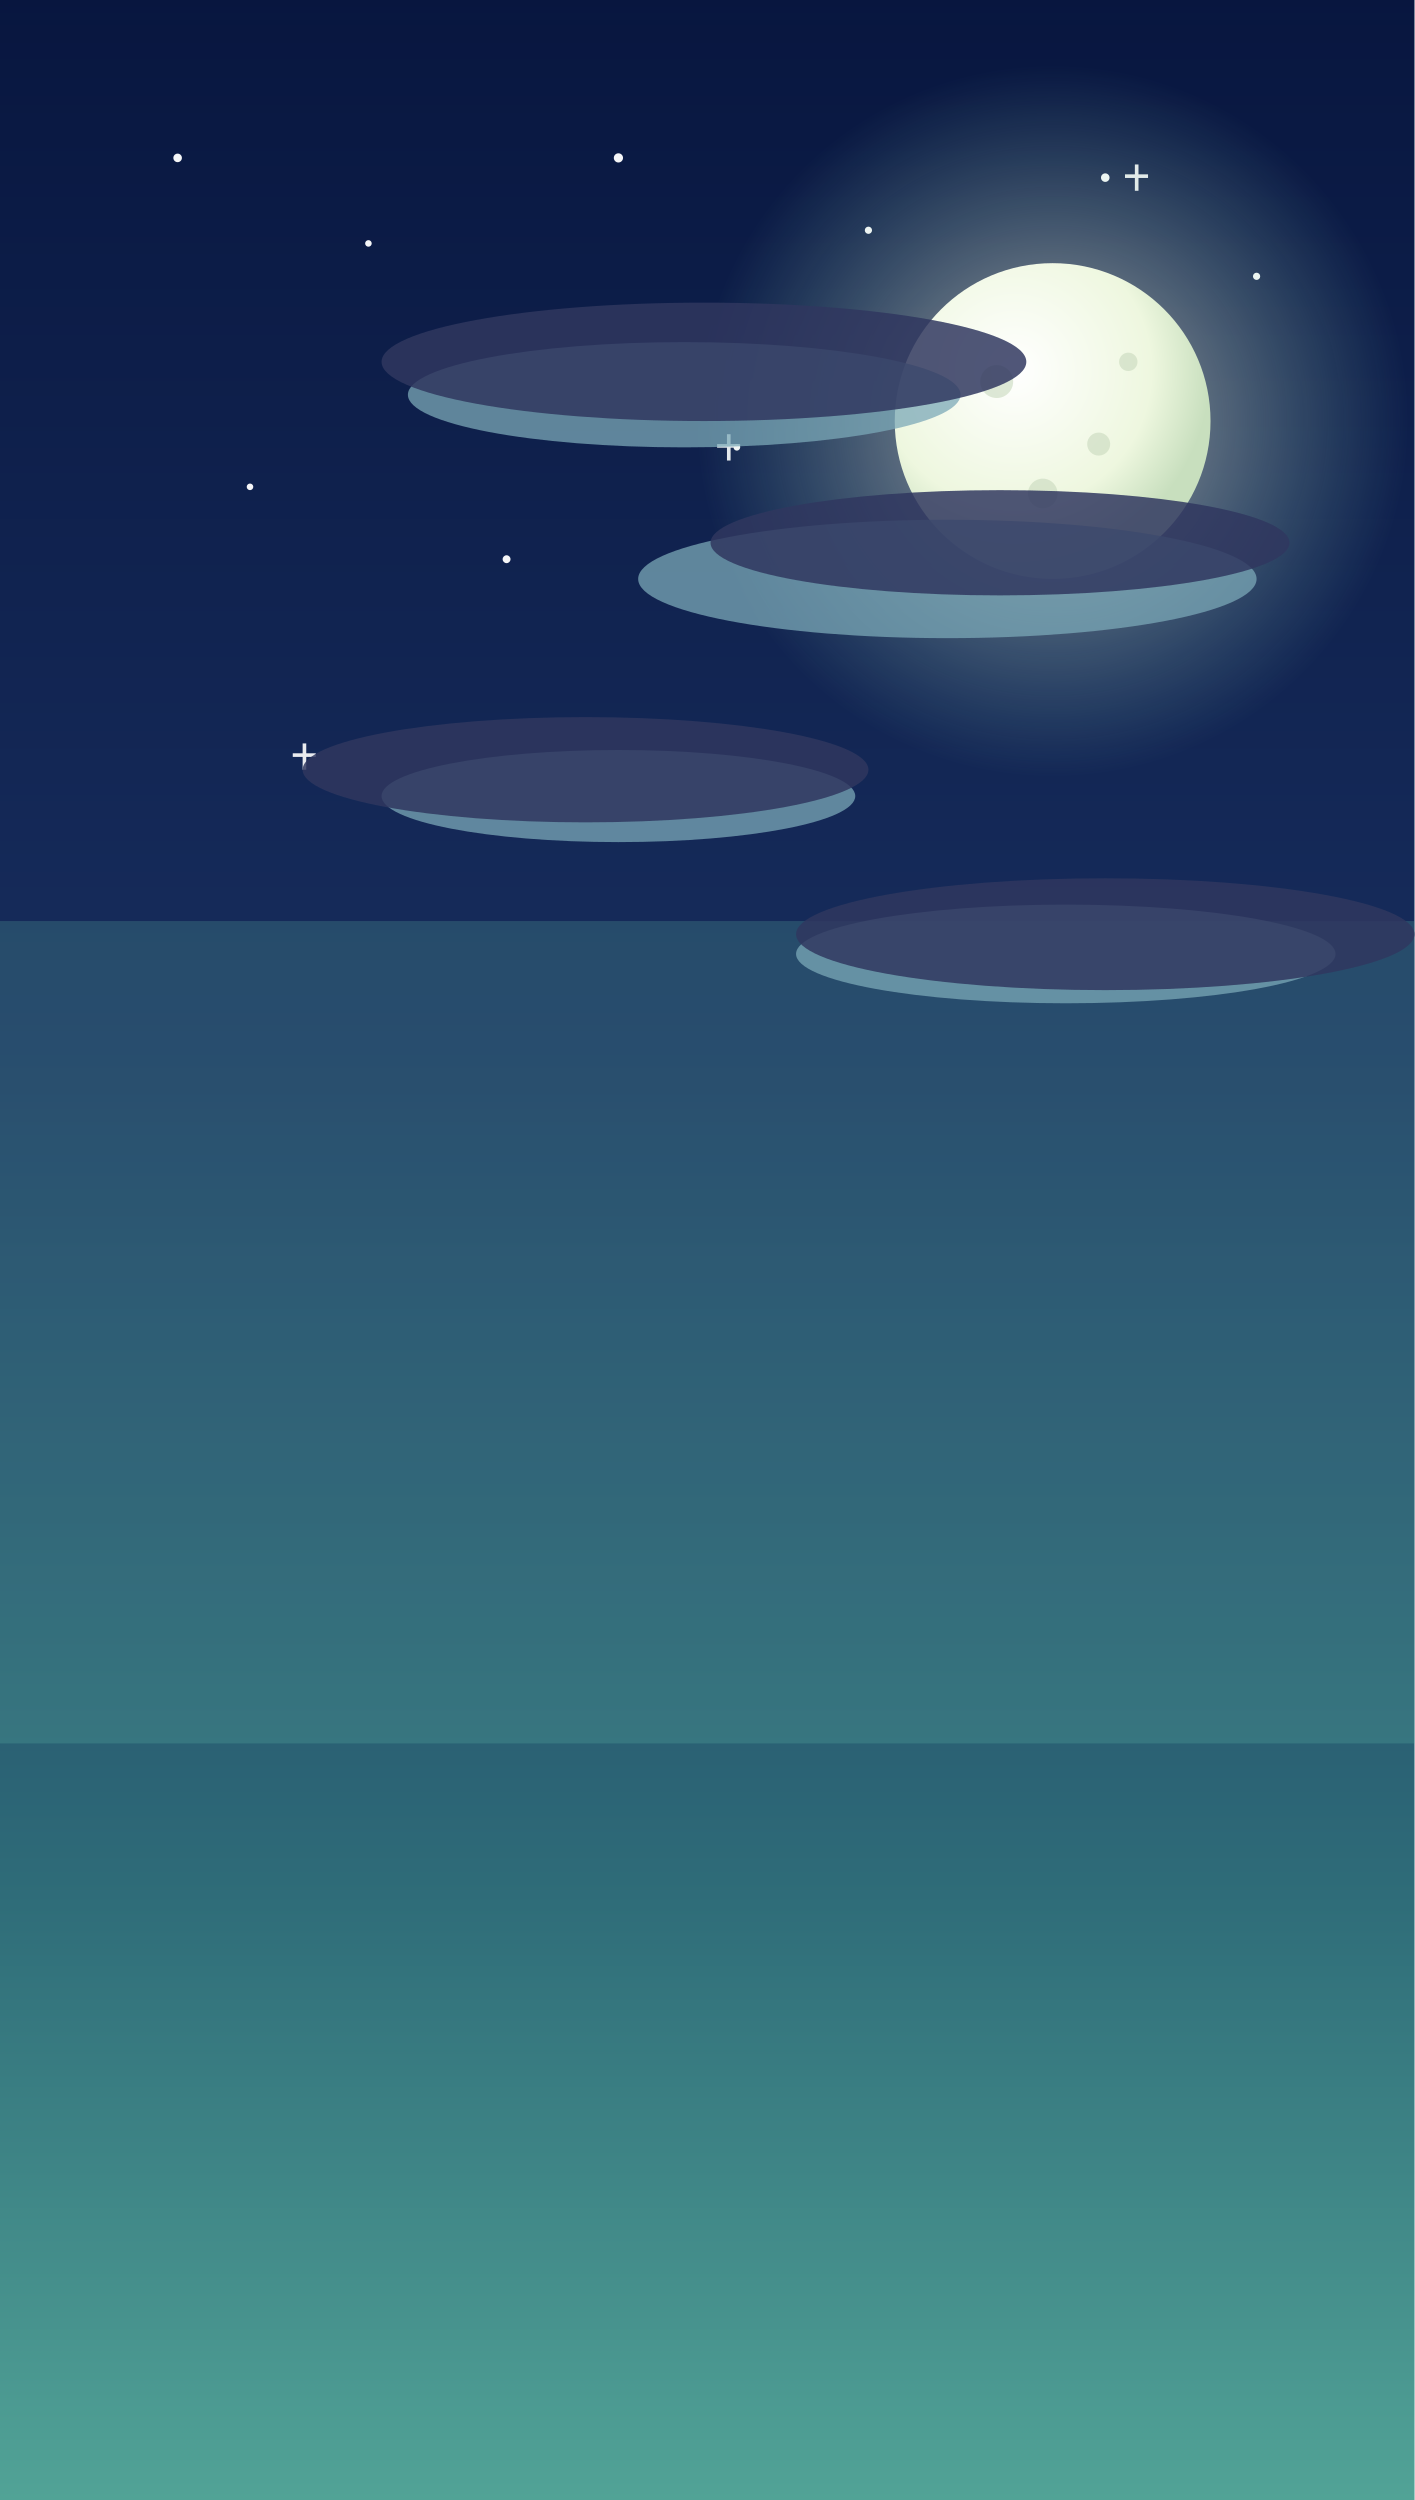
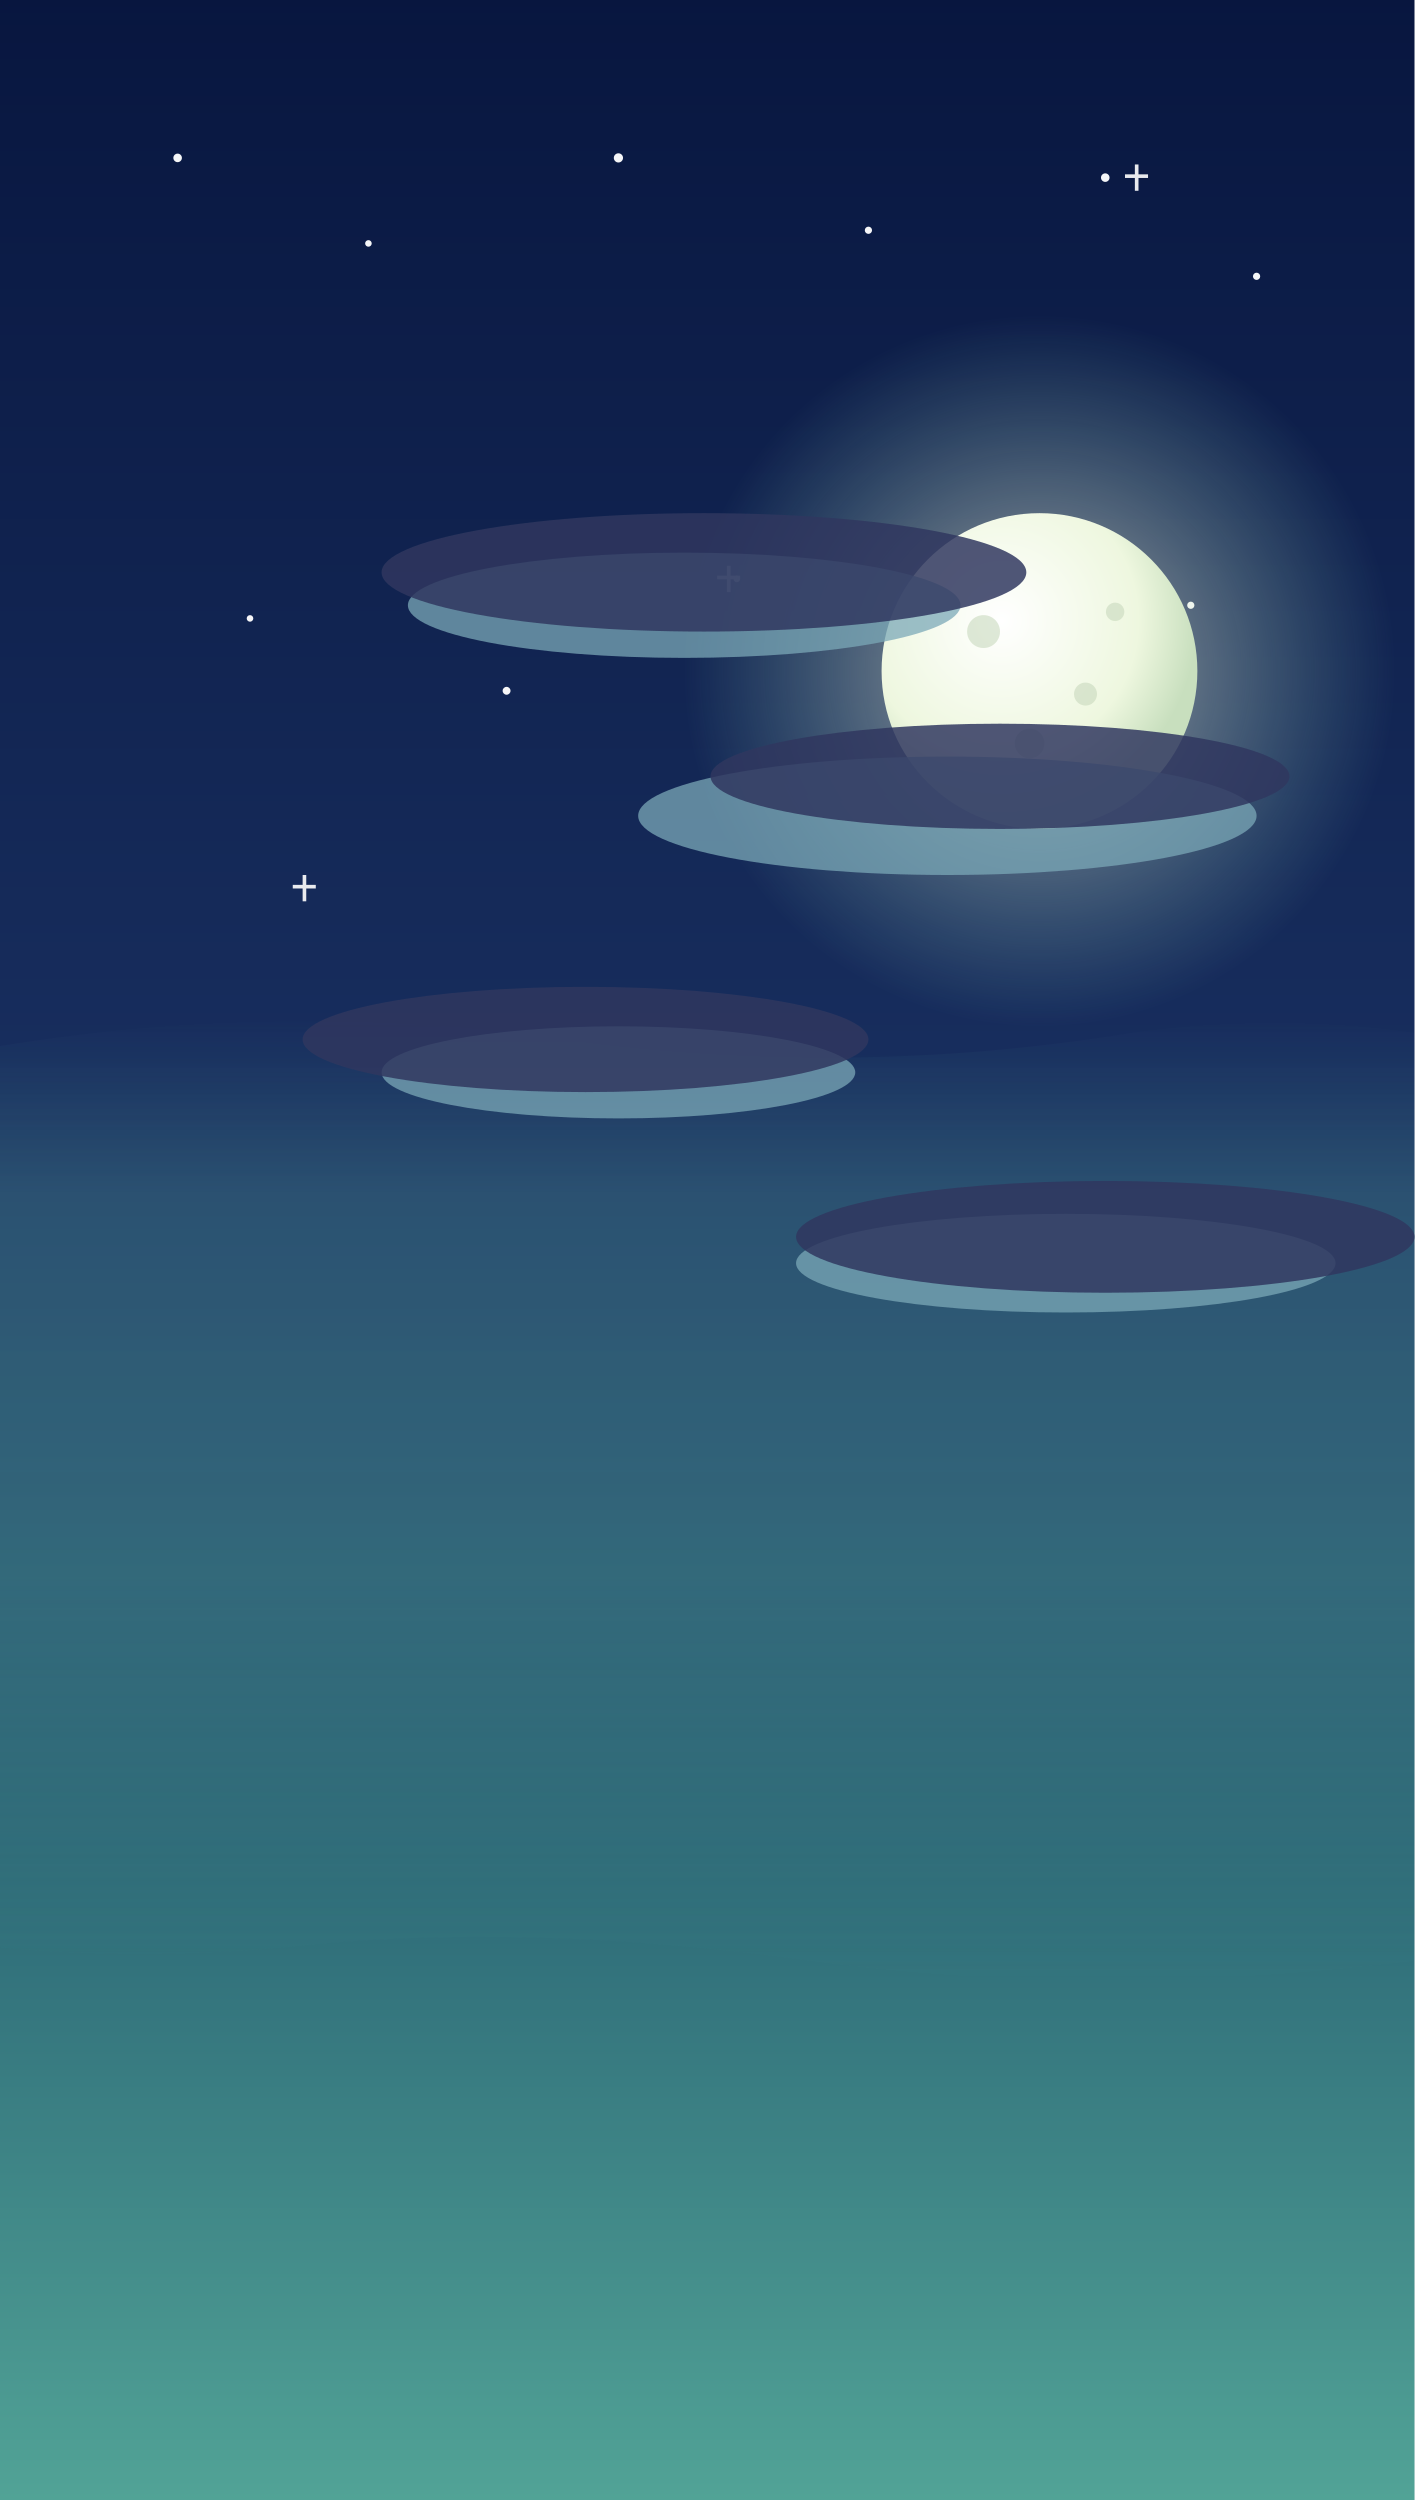
<svg xmlns="http://www.w3.org/2000/svg" width="100%" viewBox="0 0 430 760">
  <defs>
    <linearGradient id="moonlitSkyMobile" x1="0" y1="0" x2="0" y2="1">
      <stop offset="0%" stop-color="#08163f" />
      <stop offset="42%" stop-color="#172d5d" />
      <stop offset="76%" stop-color="#2f6d79" />
      <stop offset="100%" stop-color="#52a497" />
    </linearGradient>
    <radialGradient id="moonGlowMobile" cx="50%" cy="50%" r="50%">
      <stop offset="0%" stop-color="#ffffff" stop-opacity="0.96" />
      <stop offset="38%" stop-color="#ebf6da" stop-opacity="0.38" />
      <stop offset="100%" stop-color="#9ee8cb" stop-opacity="0" />
    </radialGradient>
    <radialGradient id="moonFaceMobile" cx="38%" cy="34%" r="62%">
      <stop offset="0%" stop-color="#ffffff" />
      <stop offset="70%" stop-color="#eef7df" />
      <stop offset="100%" stop-color="#c8dfbe" />
    </radialGradient>
+     <linearGradient id="moonlitMistMobile" x1="0" y1="0" x2="0" y2="1">
+       <stop offset="0%" stop-color="#7ad2bf" stop-opacity="0" />
+       <stop offset="18%" stop-color="#7ad2bf" stop-opacity="0.16" />
+       <stop offset="58%" stop-color="#6fc6b3" stop-opacity="0.18" />
+       <stop offset="100%" stop-color="#5bb19f" stop-opacity="0" />
+     </linearGradient>
  </defs>
  <rect width="430" height="760" fill="url(#moonlitSkyMobile)" />
-   <rect x="0" y="280" width="430" height="250" fill="#65bea7" opacity="0.22" />
+   <path d="M0 318Q86 304 172 316Q258 328 344 314Q388 308 430 314V596Q334 608 246 596Q158 584 86 592Q42 596 0 592V318Z" fill="url(#moonlitMistMobile)" />
  <g fill="#ffffff" opacity="0.96">
    <circle cx="54" cy="48" r="1.3" />
    <circle cx="112" cy="74" r="1" />
    <circle cx="188" cy="48" r="1.4" />
    <circle cx="264" cy="70" r="1.1" />
    <circle cx="336" cy="54" r="1.3" />
    <circle cx="382" cy="84" r="1.1" />
-     <circle cx="76" cy="148" r="1" />
-     <circle cx="154" cy="170" r="1.2" />
-     <circle cx="224" cy="136" r="1" />
-     <circle cx="298" cy="164" r="1.3" />
-     <circle cx="362" cy="144" r="1.1" />
+     <circle cx="76" cy="188" r="1" />
+     <circle cx="154" cy="210" r="1.2" />
+     <circle cx="224" cy="176" r="1" />
+     <circle cx="298" cy="204" r="1.3" />
+     <circle cx="362" cy="184" r="1.1" />
    <g opacity="0.94">
-       <rect x="221" y="132" width="1.1" height="8" />
-       <rect x="218" y="135" width="7" height="1.1" />
+       <rect x="221" y="172" width="1.1" height="8" />
+       <rect x="218" y="175" width="7" height="1.1" />
      <rect x="345" y="50" width="1.1" height="8" />
      <rect x="342" y="53" width="7" height="1.1" />
-       <rect x="92" y="226" width="1.1" height="8" />
-       <rect x="89" y="229" width="7" height="1.1" />
+       <rect x="92" y="266" width="1.1" height="8" />
+       <rect x="89" y="269" width="7" height="1.1" />
    </g>
  </g>
-   <circle cx="320" cy="128" r="108" fill="url(#moonGlowMobile)" />
-   <circle cx="320" cy="128" r="48" fill="url(#moonFaceMobile)" />
+   <circle cx="316" cy="204" r="108" fill="url(#moonGlowMobile)" />
+   <circle cx="316" cy="204" r="48" fill="url(#moonFaceMobile)" />
  <g fill="#c7d8bb" opacity="0.58">
-     <circle cx="303" cy="116" r="5" />
-     <circle cx="334" cy="135" r="3.5" />
-     <circle cx="317" cy="150" r="4.5" />
-     <circle cx="343" cy="110" r="2.8" />
+     <circle cx="299" cy="192" r="5" />
+     <circle cx="330" cy="211" r="3.5" />
+     <circle cx="313" cy="226" r="4.5" />
+     <circle cx="339" cy="186" r="2.8" />
  </g>
  <g fill="#7ba8b7" opacity="0.74">
-     <ellipse cx="208" cy="120" rx="84" ry="16" />
-     <ellipse cx="288" cy="176" rx="94" ry="18" />
-     <ellipse cx="188" cy="242" rx="72" ry="14" />
-     <ellipse cx="324" cy="290" rx="82" ry="15" />
+     <ellipse cx="208" cy="184" rx="84" ry="16" />
+     <ellipse cx="288" cy="248" rx="94" ry="18" />
+     <ellipse cx="188" cy="326" rx="72" ry="14" />
+     <ellipse cx="324" cy="384" rx="82" ry="15" />
  </g>
  <g fill="#2f375f" opacity="0.84">
-     <ellipse cx="214" cy="110" rx="98" ry="18" />
-     <ellipse cx="304" cy="165" rx="88" ry="16" />
-     <ellipse cx="178" cy="234" rx="86" ry="16" />
-     <ellipse cx="336" cy="284" rx="94" ry="17" />
+     <ellipse cx="214" cy="174" rx="98" ry="18" />
+     <ellipse cx="304" cy="236" rx="88" ry="16" />
+     <ellipse cx="178" cy="316" rx="86" ry="16" />
+     <ellipse cx="336" cy="376" rx="94" ry="17" />
  </g>
</svg>
